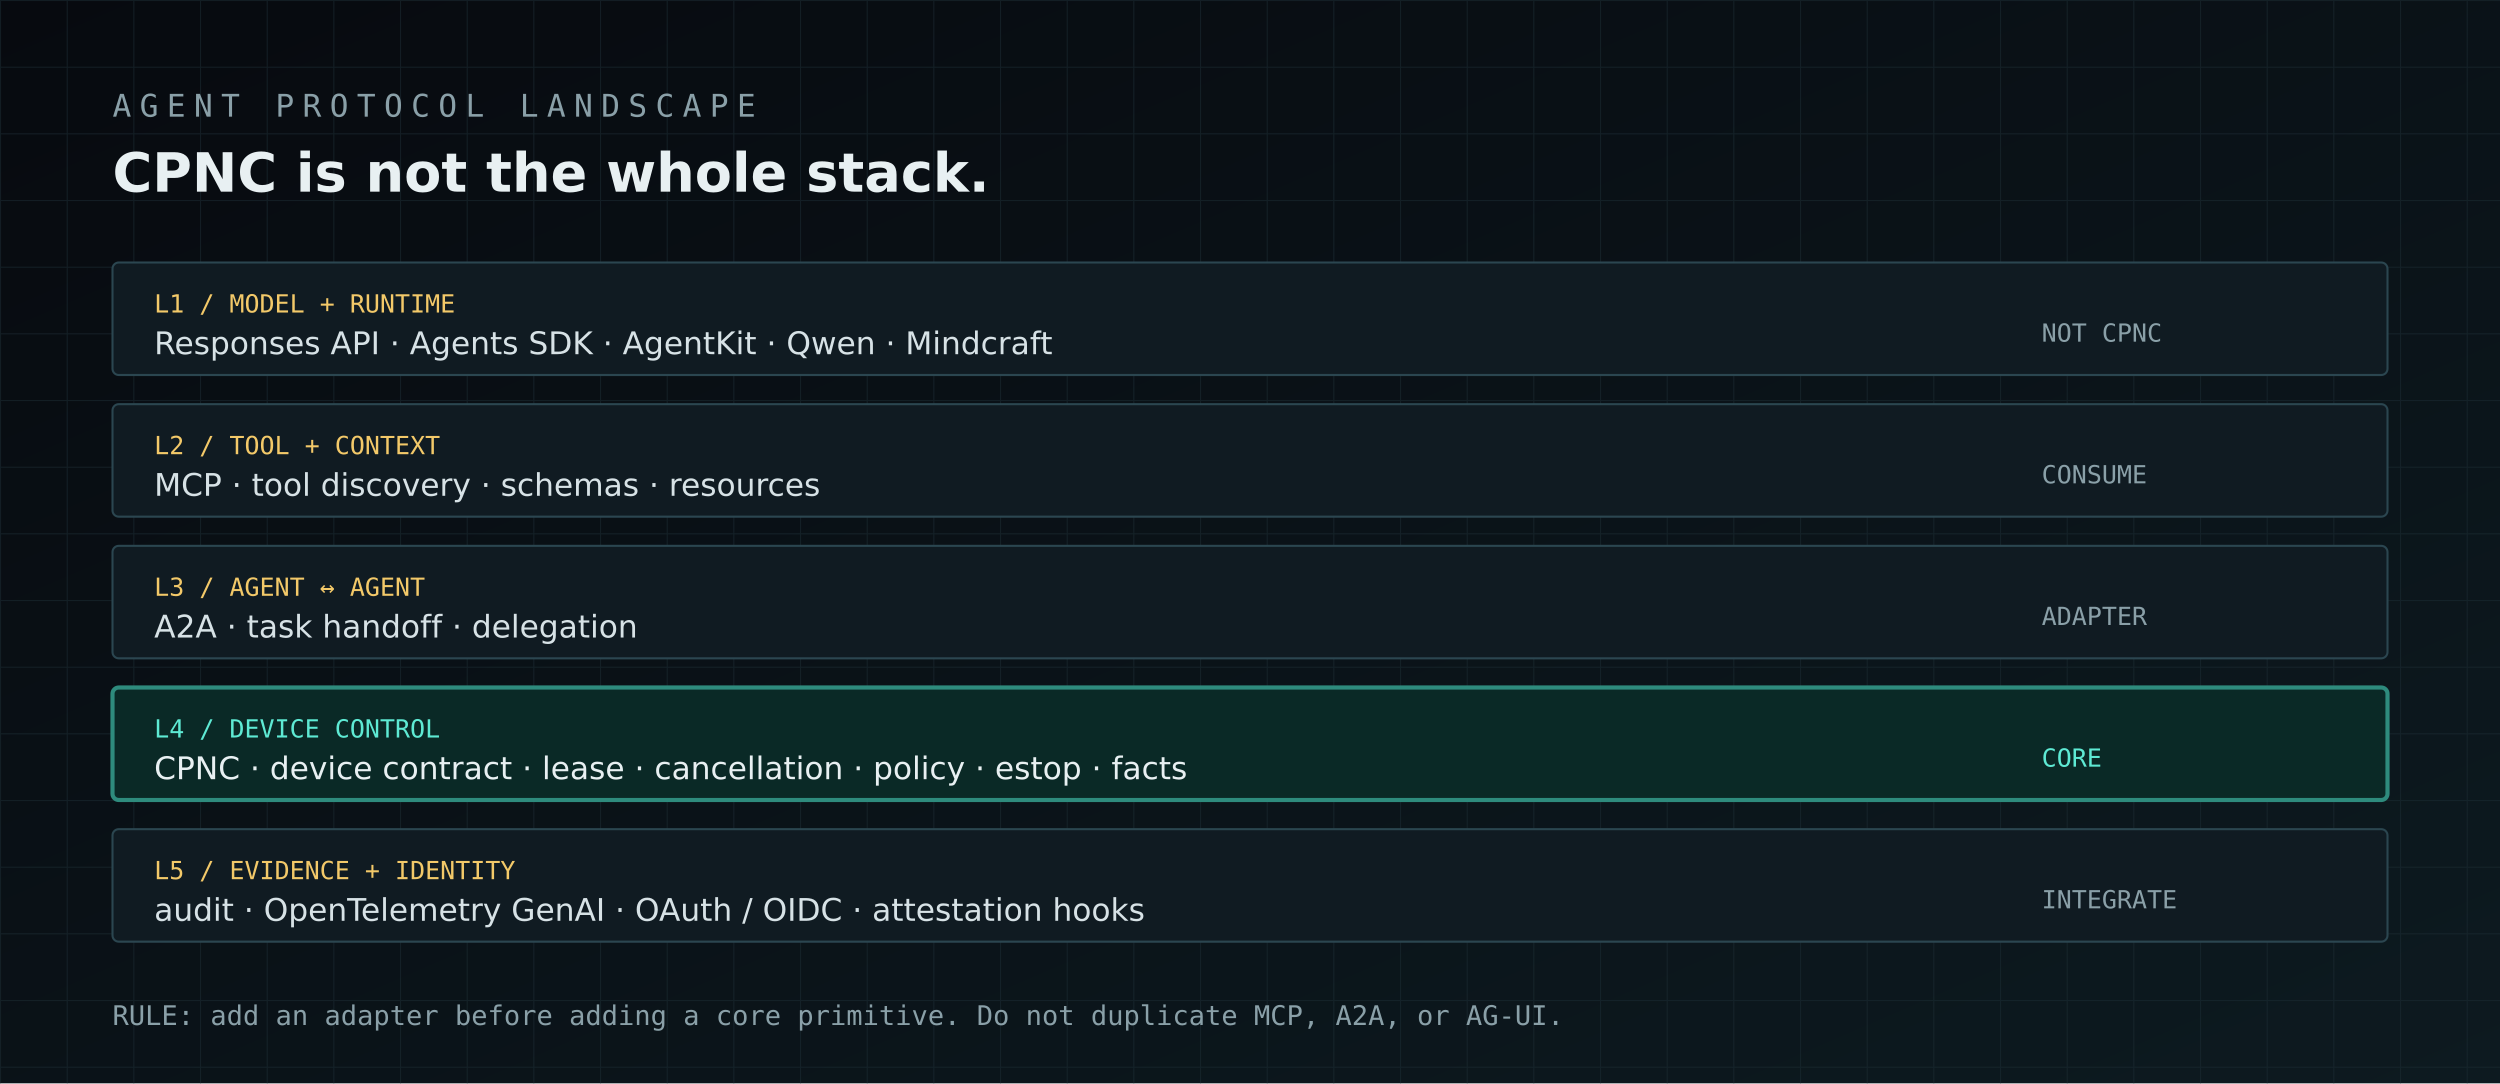
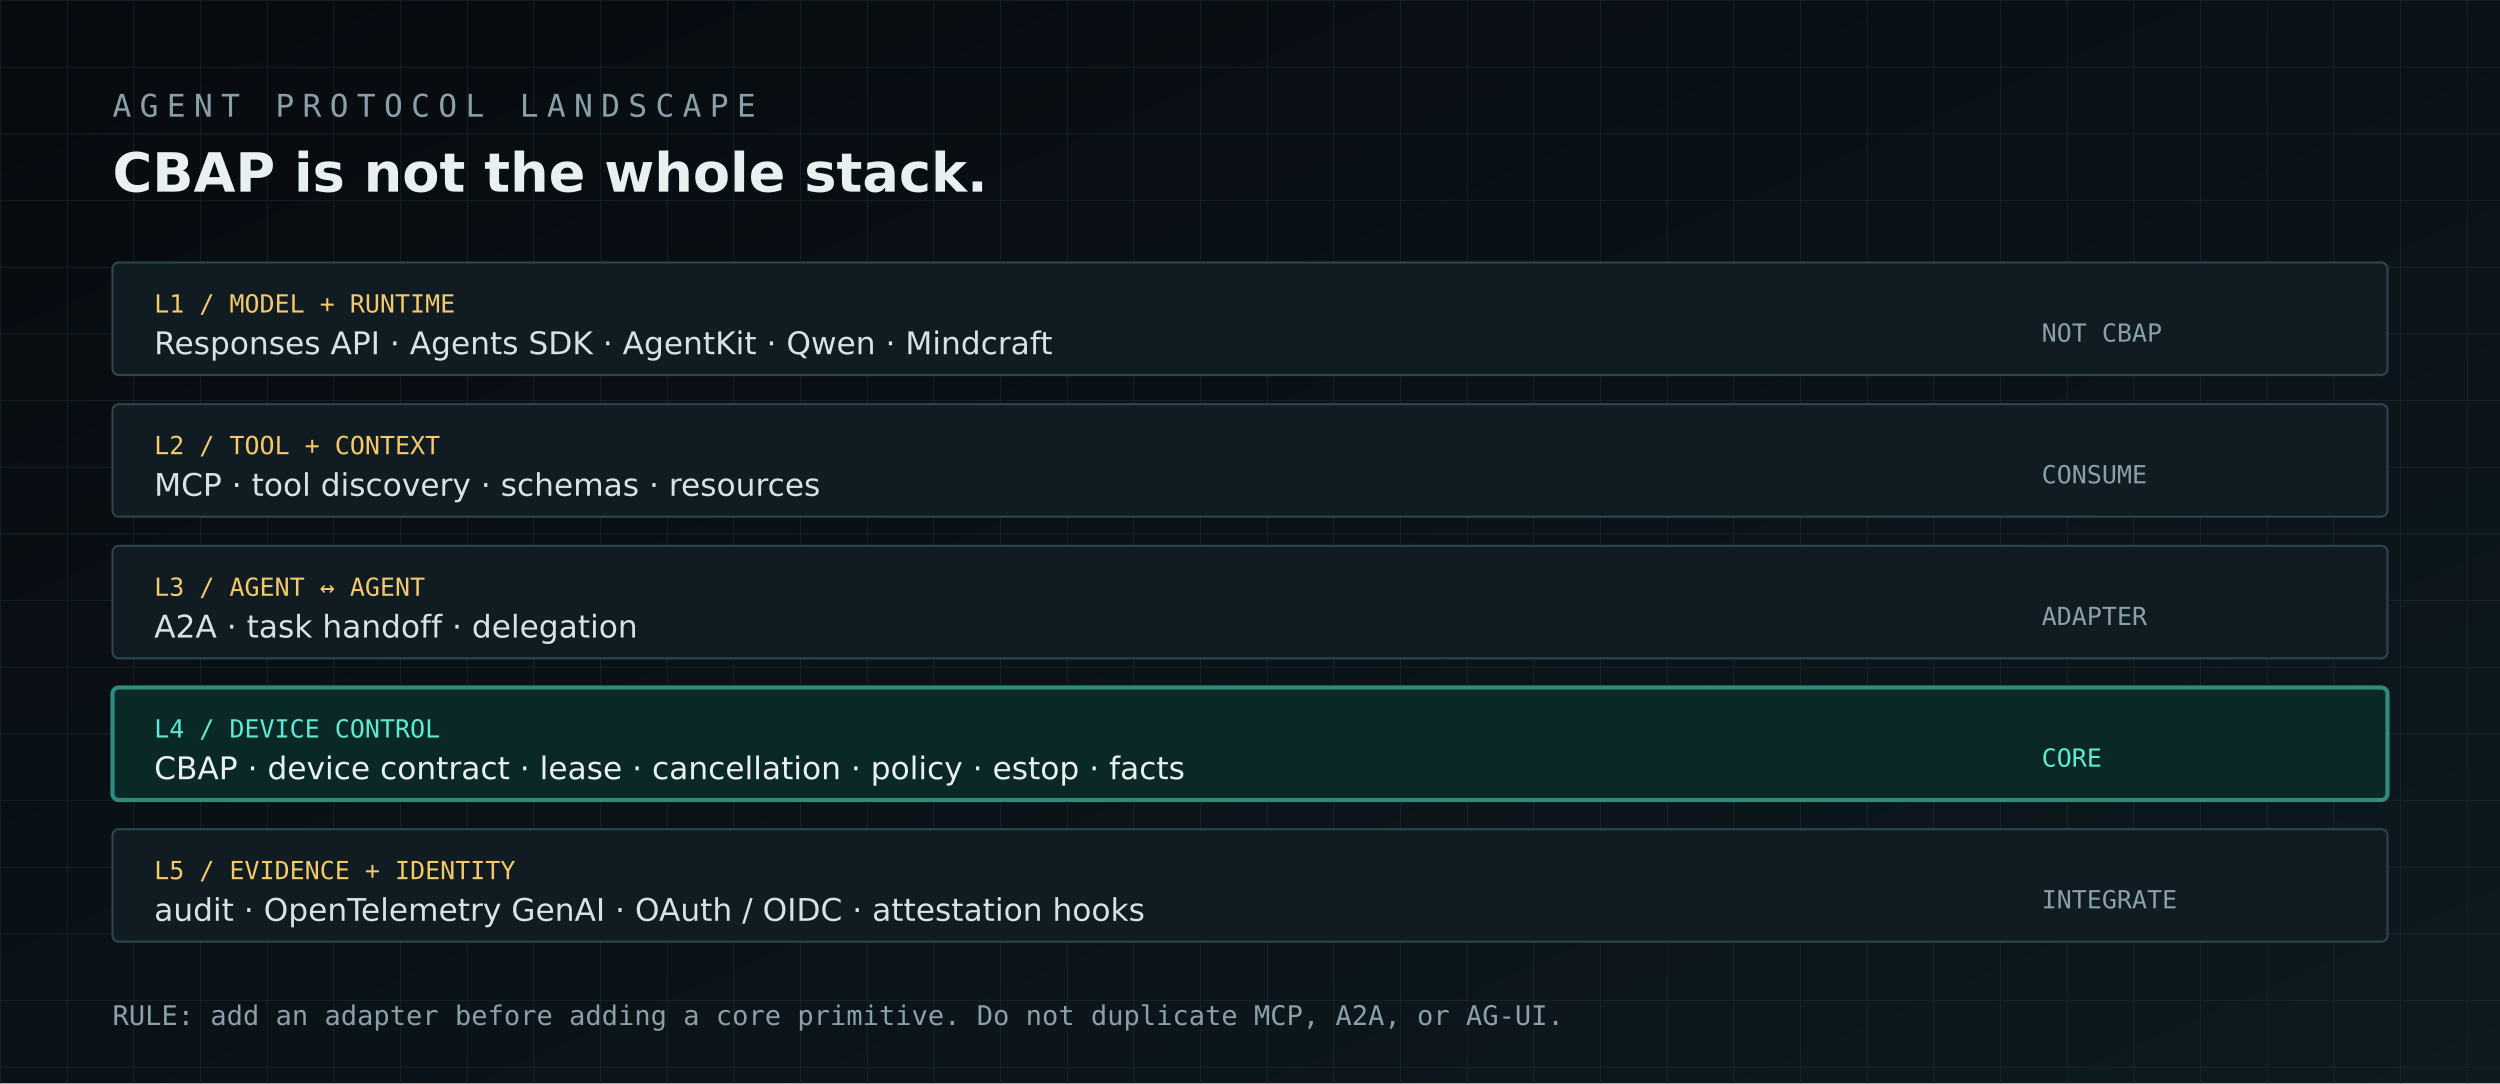
<svg xmlns="http://www.w3.org/2000/svg" width="1200" height="520" viewBox="0 0 1200 520" role="img" aria-label="Agent protocol layers: model, runtime, interop, device control, evidence">
  <defs>
    <linearGradient id="bg" x1="0" y1="0" x2="1" y2="1">
      <stop offset="0" stop-color="#070a0f" />
      <stop offset="1" stop-color="#0d1a20" />
    </linearGradient>
    <pattern id="grid" width="32" height="32" patternUnits="userSpaceOnUse">
      <path d="M 32 0 L 0 0 0 32" fill="none" stroke="#1b2c33" stroke-width="1" opacity=".55" />
    </pattern>
  </defs>
  <rect width="1200" height="520" fill="url(#bg)" />
  <rect width="1200" height="520" fill="url(#grid)" />
  <text x="54" y="56" fill="#8aa0a8" font-family="DejaVu Sans Mono, monospace" font-size="15" letter-spacing="4">AGENT PROTOCOL LANDSCAPE</text>
-   <text x="54" y="92" fill="#e8f0f2" font-family="DejaVu Sans, sans-serif" font-size="26" font-weight="700">CPNC is not the whole stack.</text>
+   <text x="54" y="92" fill="#e8f0f2" font-family="DejaVu Sans, sans-serif" font-size="26" font-weight="700">CBAP is not the whole stack.</text>
  <g font-family="DejaVu Sans, sans-serif" font-size="15">
    <rect x="54" y="126" width="1092" height="54" rx="3" fill="#101b22" stroke="#2b4650" />
    <text x="74" y="150" fill="#f3c969" font-family="DejaVu Sans Mono, monospace" font-size="12">L1 / MODEL + RUNTIME</text>
    <text x="74" y="170" fill="#d7e2e6">Responses API · Agents SDK · AgentKit · Qwen · Mindcraft</text>
-     <text x="980" y="164" fill="#8aa0a8" font-family="DejaVu Sans Mono, monospace" font-size="12">NOT CPNC</text>
+     <text x="980" y="164" fill="#8aa0a8" font-family="DejaVu Sans Mono, monospace" font-size="12">NOT CBAP</text>
    <rect x="54" y="194" width="1092" height="54" rx="3" fill="#101b22" stroke="#2b4650" />
    <text x="74" y="218" fill="#f3c969" font-family="DejaVu Sans Mono, monospace" font-size="12">L2 / TOOL + CONTEXT</text>
    <text x="74" y="238" fill="#d7e2e6">MCP · tool discovery · schemas · resources</text>
    <text x="980" y="232" fill="#8aa0a8" font-family="DejaVu Sans Mono, monospace" font-size="12">CONSUME</text>
    <rect x="54" y="262" width="1092" height="54" rx="3" fill="#101b22" stroke="#2b4650" />
    <text x="74" y="286" fill="#f3c969" font-family="DejaVu Sans Mono, monospace" font-size="12">L3 / AGENT ↔ AGENT</text>
    <text x="74" y="306" fill="#d7e2e6">A2A · task handoff · delegation</text>
    <text x="980" y="300" fill="#8aa0a8" font-family="DejaVu Sans Mono, monospace" font-size="12">ADAPTER</text>
    <rect x="54" y="330" width="1092" height="54" rx="3" fill="#0a2926" stroke="#2e8b7d" stroke-width="2" />
    <text x="74" y="354" fill="#5eead4" font-family="DejaVu Sans Mono, monospace" font-size="12">L4 / DEVICE CONTROL</text>
-     <text x="74" y="374" fill="#e8f0f2">CPNC · device contract · lease · cancellation · policy · estop · facts</text>
+     <text x="74" y="374" fill="#e8f0f2">CBAP · device contract · lease · cancellation · policy · estop · facts</text>
    <text x="980" y="368" fill="#5eead4" font-family="DejaVu Sans Mono, monospace" font-size="12">CORE</text>
    <rect x="54" y="398" width="1092" height="54" rx="3" fill="#101b22" stroke="#2b4650" />
    <text x="74" y="422" fill="#f3c969" font-family="DejaVu Sans Mono, monospace" font-size="12">L5 / EVIDENCE + IDENTITY</text>
    <text x="74" y="442" fill="#d7e2e6">audit · OpenTelemetry GenAI · OAuth / OIDC · attestation hooks</text>
    <text x="980" y="436" fill="#8aa0a8" font-family="DejaVu Sans Mono, monospace" font-size="12">INTEGRATE</text>
  </g>
  <text x="54" y="492" fill="#8aa0a8" font-family="DejaVu Sans Mono, monospace" font-size="13">RULE: add an adapter before adding a core primitive. Do not duplicate MCP, A2A, or AG-UI.</text>
</svg>
